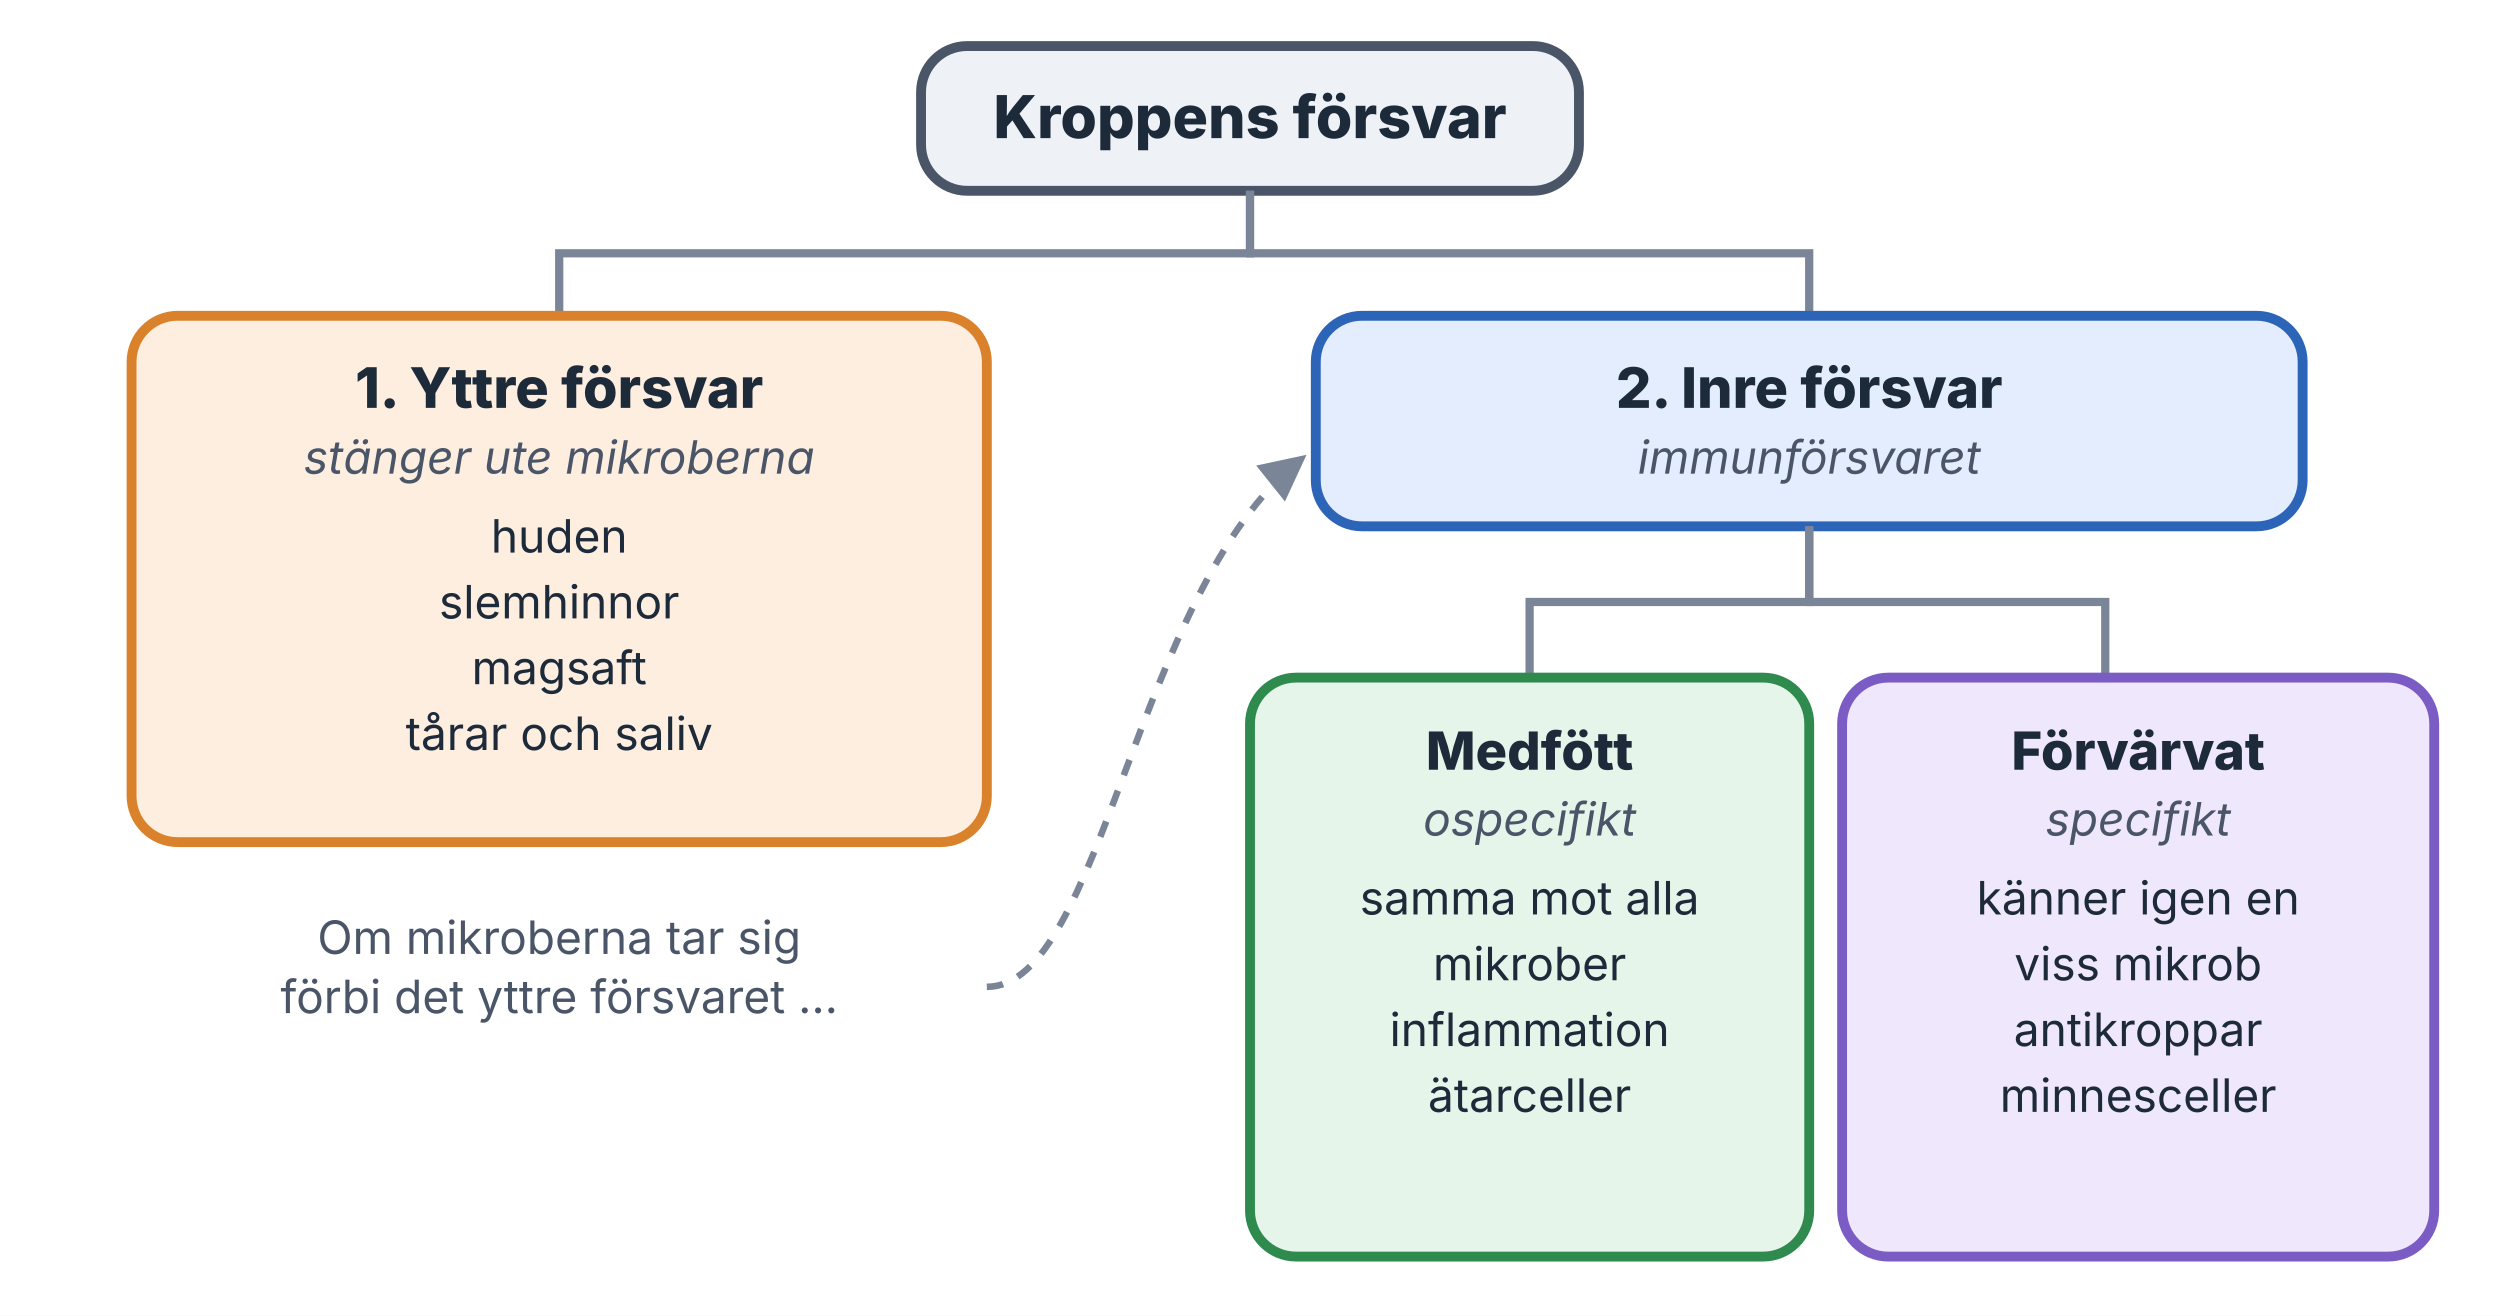
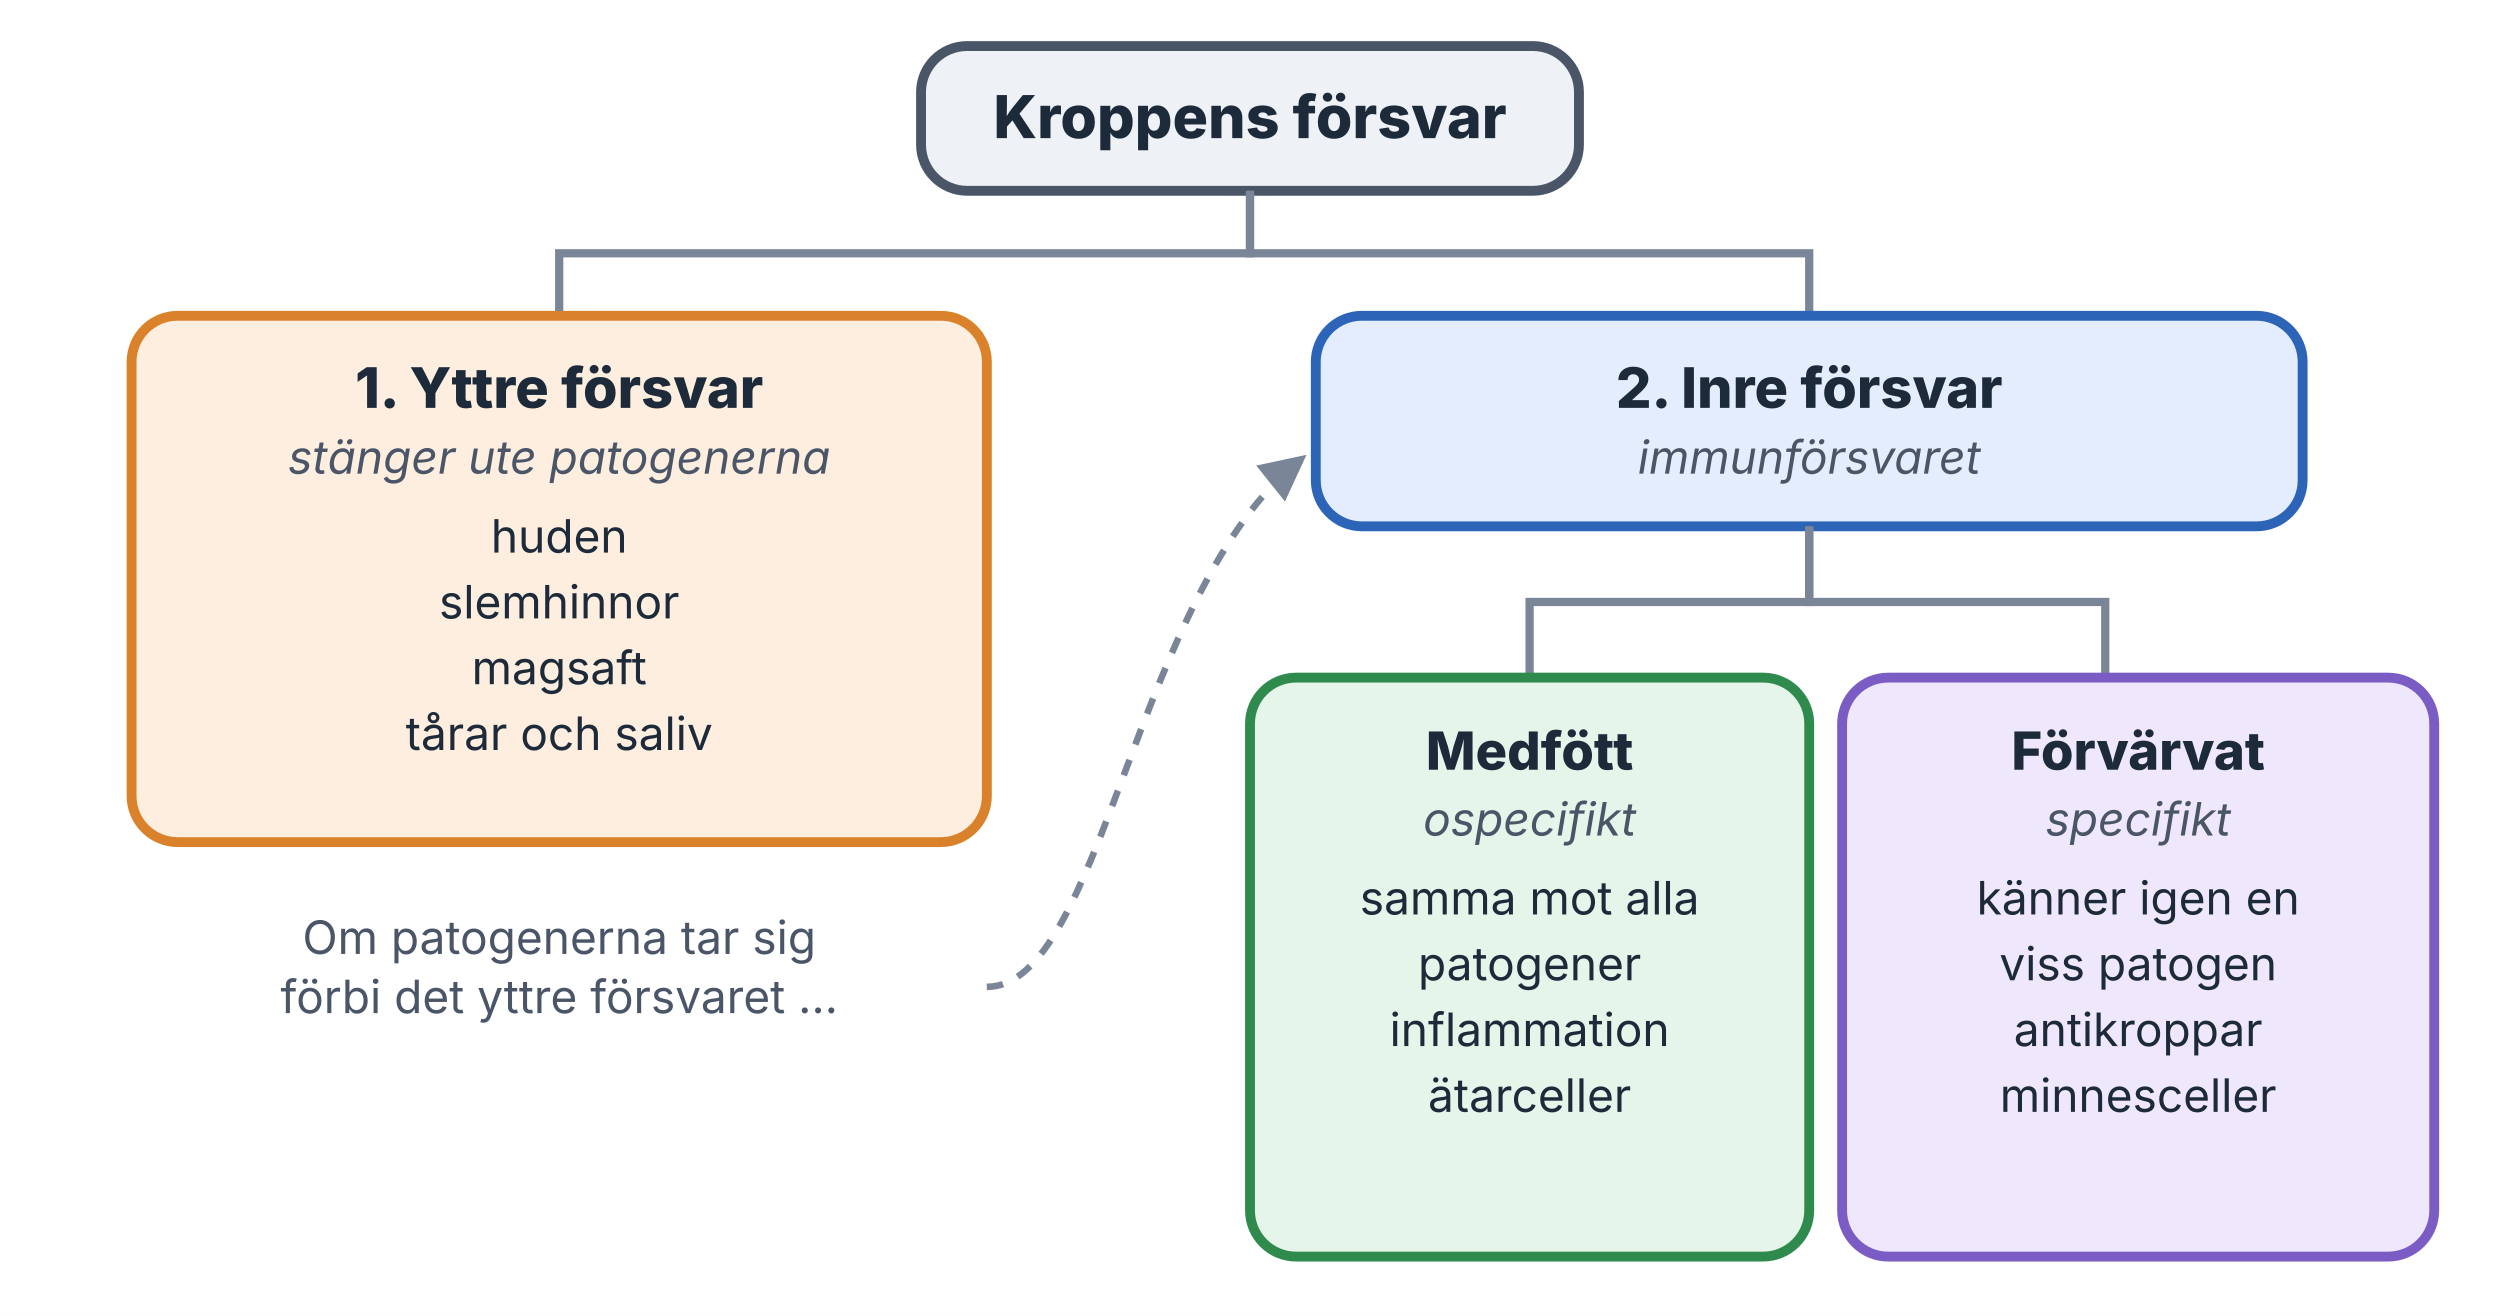
<svg xmlns="http://www.w3.org/2000/svg" viewBox="0 0 760 400" font-family="Inter,Arial,sans-serif" text-anchor="middle">
  <rect width="760" height="400" fill="#fff" />
  <rect x="280" y="14" width="200" height="44" rx="14" fill="#eef1f6" stroke="#4a5568" stroke-width="3" />
  <text x="380.0" y="42" font-size="18" font-weight="800" fill="#1d2a3a">Kroppens försvar</text>
  <path d="M380 58 V77.0 H170 V96" fill="none" stroke="#7a8597" stroke-width="2.5" />
  <path d="M380 58 V77.0 H550 V96" fill="none" stroke="#7a8597" stroke-width="2.5" />
  <rect x="40" y="96" width="260" height="160" rx="14" fill="#fdeee0" stroke="#d9822b" stroke-width="3" />
  <text x="170.0" y="124" font-size="17" font-weight="800" fill="#1d2a3a">1. Yttre försvar</text>
-   <text x="170.0" y="144" font-size="14" fill="#4a5568" font-style="italic">stänger ute mikroberna</text>
+   <text x="170.0" y="144" font-size="14" fill="#4a5568" font-style="italic">stänger ute patogenerna</text>
  <text x="170.0" y="168" font-size="14" fill="#1d2a3a">huden</text>
  <text x="170.0" y="188" font-size="14" fill="#1d2a3a">slemhinnor</text>
  <text x="170.0" y="208" font-size="14" fill="#1d2a3a">magsaft</text>
  <text x="170.0" y="228" font-size="14" fill="#1d2a3a">tårar och saliv</text>
  <rect x="400" y="96" width="300" height="64" rx="14" fill="#e3edfd" stroke="#2c64b8" stroke-width="3" />
  <text x="550.0" y="124" font-size="17" font-weight="800" fill="#1d2a3a">2. Inre försvar</text>
  <text x="550.0" y="144" font-size="14" fill="#4a5568" font-style="italic">immunförsvaret</text>
  <path d="M550 160 V183.0 H465 V206" fill="none" stroke="#7a8597" stroke-width="2.5" />
  <path d="M550 160 V183.0 H640 V206" fill="none" stroke="#7a8597" stroke-width="2.5" />
  <rect x="380" y="206" width="170" height="176" rx="14" fill="#e6f5ea" stroke="#2f8a4e" stroke-width="3" />
  <text x="465.0" y="234" font-size="16" font-weight="800" fill="#1d2a3a">Medfött</text>
  <text x="465.0" y="254" font-size="14" fill="#4a5568" font-style="italic">ospecifikt</text>
  <text x="465.0" y="278" font-size="14" fill="#1d2a3a">samma mot alla</text>
-   <text x="465.0" y="298" font-size="14" fill="#1d2a3a">mikrober</text>
+   <text x="465.0" y="298" font-size="14" fill="#1d2a3a">patogener</text>
  <text x="465.0" y="318" font-size="14" fill="#1d2a3a">inflammation</text>
  <text x="465.0" y="338" font-size="14" fill="#1d2a3a">ätarceller</text>
  <rect x="560" y="206" width="180" height="176" rx="14" fill="#efe7fb" stroke="#7b5cc4" stroke-width="3" />
  <text x="650.0" y="234" font-size="16" font-weight="800" fill="#1d2a3a">Förvärvat</text>
  <text x="650.0" y="254" font-size="14" fill="#4a5568" font-style="italic">specifikt</text>
  <text x="650.0" y="278" font-size="14" fill="#1d2a3a">känner igen en</text>
-   <text x="650.0" y="298" font-size="14" fill="#1d2a3a">viss mikrob</text>
+   <text x="650.0" y="298" font-size="14" fill="#1d2a3a">viss patogen</text>
  <text x="650.0" y="318" font-size="14" fill="#1d2a3a">antikroppar</text>
  <text x="650.0" y="338" font-size="14" fill="#1d2a3a">minnesceller</text>
-   <text x="170" y="290" font-size="14" fill="#4a5568">Om mikroberna tar sig</text>
+   <text x="170" y="290" font-size="14" fill="#4a5568">Om patogenerna tar sig</text>
  <text x="170" y="308" font-size="14" fill="#4a5568">förbi det yttre försvaret …</text>
  <path d="M300 300 C335 300 345 180 395 140" fill="none" stroke="#7a8597" stroke-width="2" stroke-dasharray="5 5" marker-end="url(#p)" />
  <defs>
    <marker id="p" viewBox="0 0 10 10" refX="8" refY="5" markerWidth="7" markerHeight="7" orient="auto">
      <path d="M0 0L10 5L0 10z" fill="#7a8597" />
    </marker>
  </defs>
</svg>
